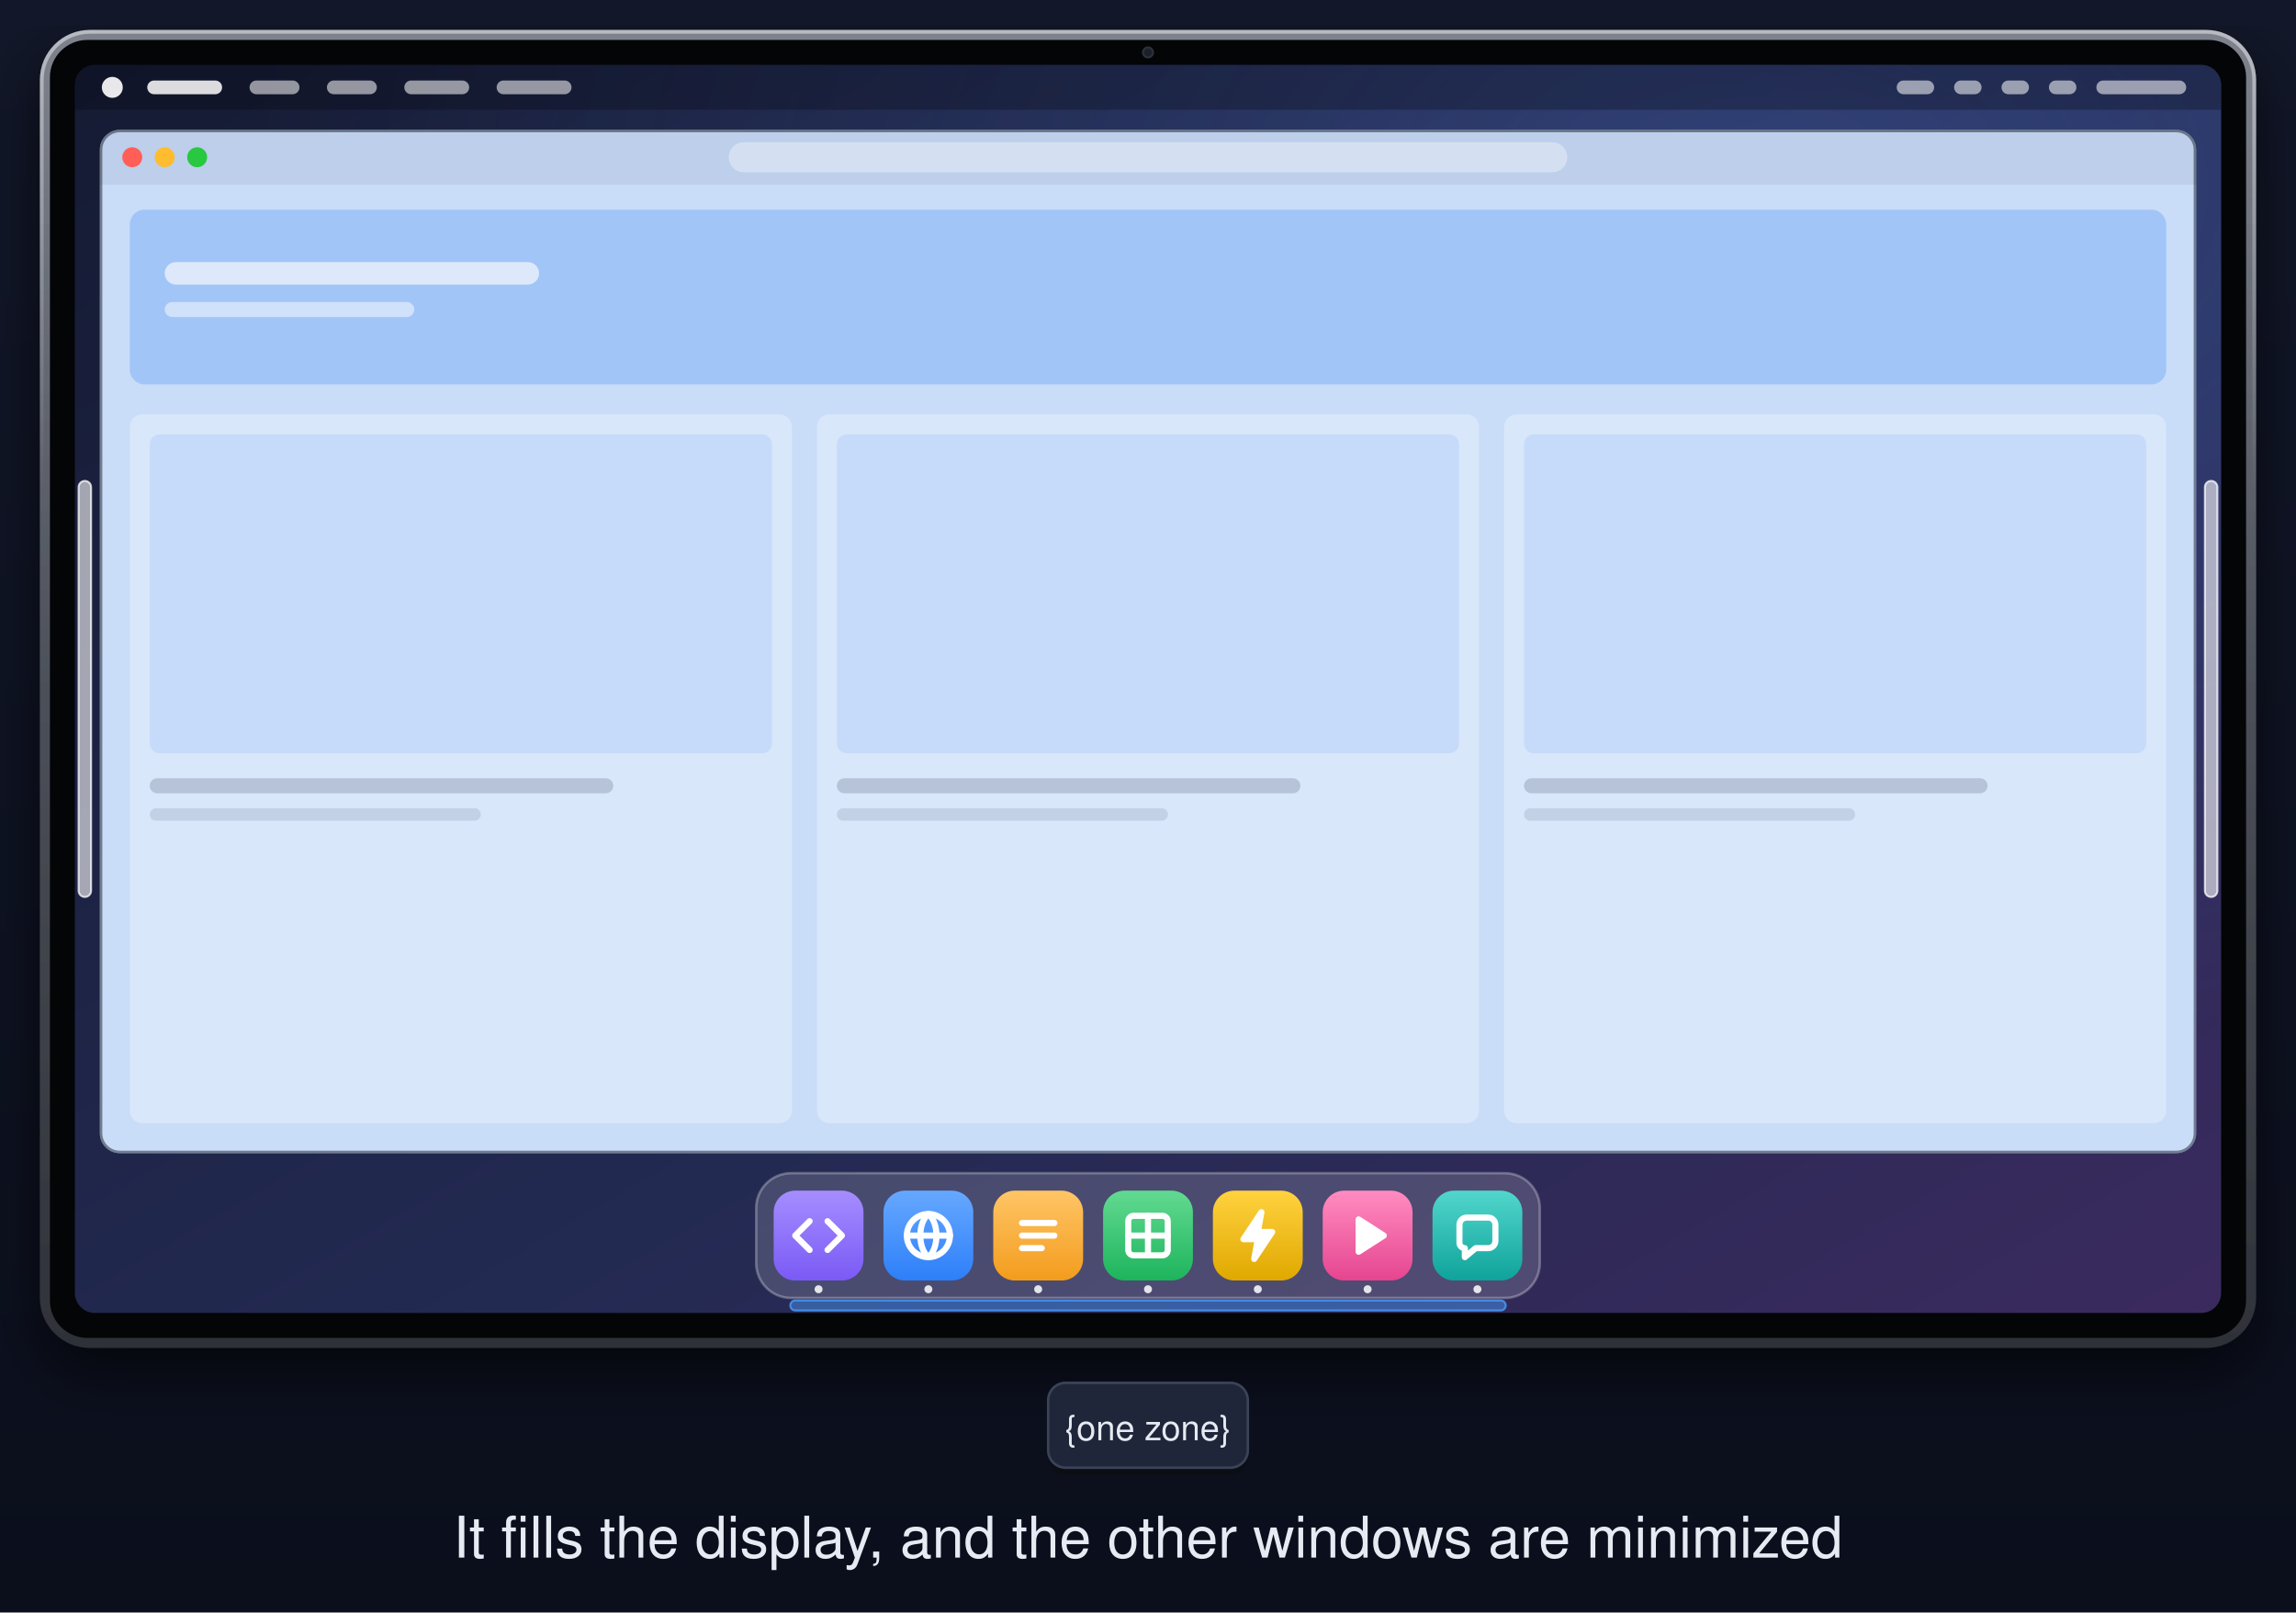
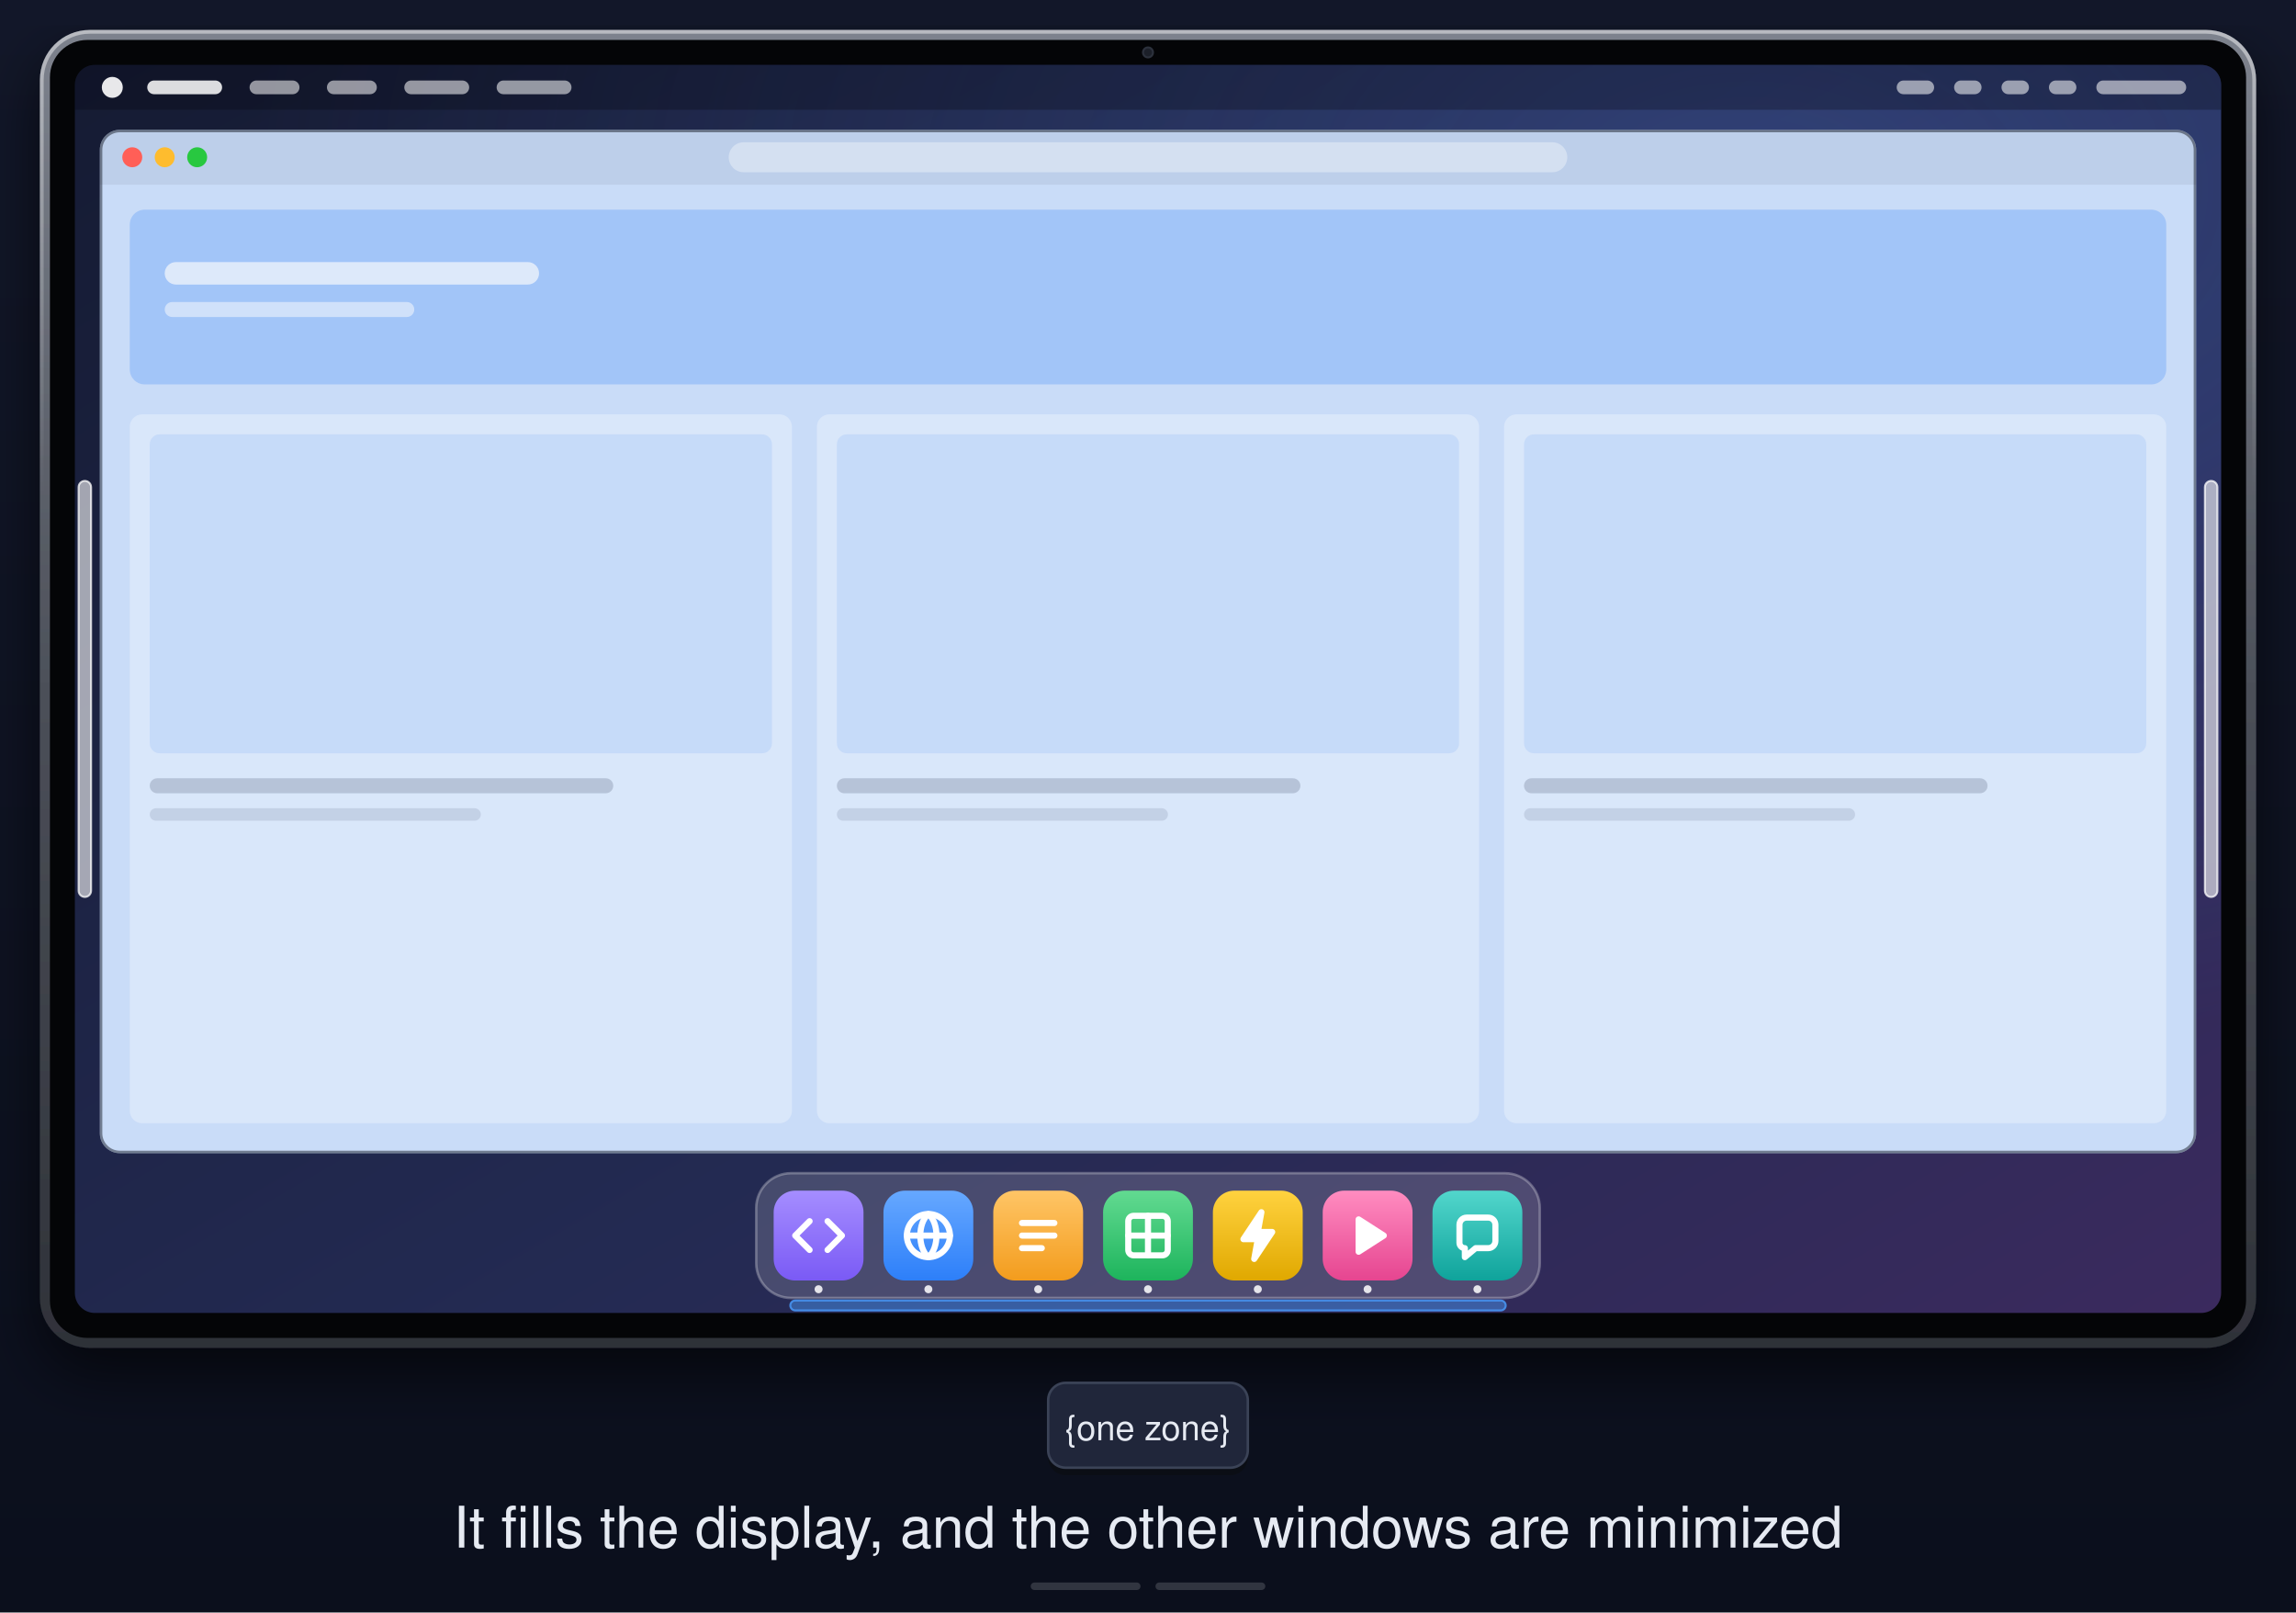
<svg xmlns="http://www.w3.org/2000/svg" viewBox="0 0 920 646" role="img" aria-labelledby="title">
  <defs>
    <linearGradient id="rim" x1="0" y1="0" x2="0" y2="1">
      <stop offset="0" stop-color="#7d828d" />
      <stop offset=".5" stop-color="#4c5059" />
      <stop offset="1" stop-color="#2f3239" />
    </linearGradient>
    <linearGradient id="rimEdge" x1="0" y1="0" x2="0" y2="1">
      <stop offset="0" stop-color="#fff" stop-opacity=".45" />
      <stop offset=".35" stop-color="#fff" stop-opacity="0" />
    </linearGradient>
    <filter id="dshadow" x="-10%" y="-10%" width="120%" height="135%">
      <feDropShadow dx="0" dy="10" stdDeviation="12" flood-color="#000" flood-opacity=".6" />
    </filter>
    <linearGradient id="stage" x1="0" y1="0" x2="0" y2="1">
      <stop offset="0" stop-color="#121729" />
      <stop offset="1" stop-color="#0b0f1c" />
    </linearGradient>
    <linearGradient id="wall1" x1="0" y1="0" x2="1" y2="1">
      <stop offset="0" stop-color="#151b33" />
      <stop offset=".6" stop-color="#232a52" />
      <stop offset="1" stop-color="#3b2a5e" />
    </linearGradient>
    <radialGradient id="wallGlow" cx=".78" cy=".1" r=".7">
      <stop offset="0" stop-color="#5b7fe0" stop-opacity=".3" />
      <stop offset="1" stop-color="#5b7fe0" stop-opacity="0" />
    </radialGradient>
    <linearGradient id="g-purple" x1="0" y1="0" x2="0" y2="1">
      <stop offset="0" stop-color="#a58dff" />
      <stop offset="1" stop-color="#7a5af5" />
    </linearGradient>
    <linearGradient id="g-blue" x1="0" y1="0" x2="0" y2="1">
      <stop offset="0" stop-color="#66a8ff" />
      <stop offset="1" stop-color="#2d7ff9" />
    </linearGradient>
    <linearGradient id="g-orange" x1="0" y1="0" x2="0" y2="1">
      <stop offset="0" stop-color="#ffc566" />
      <stop offset="1" stop-color="#f39c1d" />
    </linearGradient>
    <linearGradient id="g-green" x1="0" y1="0" x2="0" y2="1">
      <stop offset="0" stop-color="#62da91" />
      <stop offset="1" stop-color="#1db45c" />
    </linearGradient>
    <linearGradient id="g-amber" x1="0" y1="0" x2="0" y2="1">
      <stop offset="0" stop-color="#ffd23f" />
      <stop offset="1" stop-color="#e0a800" />
    </linearGradient>
    <linearGradient id="g-pink" x1="0" y1="0" x2="0" y2="1">
      <stop offset="0" stop-color="#ff8cc0" />
      <stop offset="1" stop-color="#e64590" />
    </linearGradient>
    <linearGradient id="g-teal" x1="0" y1="0" x2="0" y2="1">
      <stop offset="0" stop-color="#52d6cc" />
      <stop offset="1" stop-color="#0fa39b" />
    </linearGradient>
    <symbol id="ic-purple" viewBox="0 0 50 50">
      <rect width="50" height="50" rx="12" fill="url(#g-purple)" />
      <g fill="none" stroke="#fff" stroke-width="3.4" stroke-linecap="round" stroke-linejoin="round">
        <path d="M20 17l-8 8 8 8M30 17l8 8-8 8" />
      </g>
    </symbol>
    <symbol id="ic-blue" viewBox="0 0 50 50">
      <rect width="50" height="50" rx="12" fill="url(#g-blue)" />
      <g fill="none" stroke="#fff" stroke-width="3.4" stroke-linecap="round" stroke-linejoin="round">
        <circle cx="25" cy="25" r="12" />
        <path d="M13 25h24M25 13c-6 5-6 19 0 24M25 13c6 5 6 19 0 24" />
      </g>
    </symbol>
    <symbol id="ic-orange" viewBox="0 0 50 50">
      <rect width="50" height="50" rx="12" fill="url(#g-orange)" />
      <g fill="none" stroke="#fff" stroke-width="3.4" stroke-linecap="round" stroke-linejoin="round">
        <path d="M16 18h18M16 25h18M16 32h11" />
      </g>
    </symbol>
    <symbol id="ic-green" viewBox="0 0 50 50">
      <rect width="50" height="50" rx="12" fill="url(#g-green)" />
      <g fill="none" stroke="#fff" stroke-width="3.4" stroke-linecap="round" stroke-linejoin="round">
        <rect x="14" y="14" width="22" height="22" rx="3" />
        <path d="M14 25h22M25 14v22" />
      </g>
    </symbol>
    <symbol id="ic-amber" viewBox="0 0 50 50">
      <rect width="50" height="50" rx="12" fill="url(#g-amber)" />
      <g fill="none" stroke="#fff" stroke-width="3.4" stroke-linecap="round" stroke-linejoin="round">
        <path d="M27 12l-10 15h8l-2 11 10-15h-8z" fill="#fff" />
      </g>
    </symbol>
    <symbol id="ic-pink" viewBox="0 0 50 50">
      <rect width="50" height="50" rx="12" fill="url(#g-pink)" />
      <g fill="none" stroke="#fff" stroke-width="3.4" stroke-linecap="round" stroke-linejoin="round">
        <path d="M20 16l14 9-14 9z" fill="#fff" />
      </g>
    </symbol>
    <symbol id="ic-teal" viewBox="0 0 50 50">
      <rect width="50" height="50" rx="12" fill="url(#g-teal)" />
      <g fill="none" stroke="#fff" stroke-width="3.4" stroke-linecap="round" stroke-linejoin="round">
        <path d="M15 19a4 4 0 0 1 4-4h12a4 4 0 0 1 4 4v9a4 4 0 0 1-4 4h-7l-6 5v-5a3 3 0 0 1-3-3z" />
      </g>
    </symbol>
    <filter id="glow" x="-10%" y="-15%" width="120%" height="130%">
      <feGaussianBlur stdDeviation="3.5" />
    </filter>
    <filter id="shadow" x="-20%" y="-20%" width="140%" height="150%">
      <feDropShadow dx="0" dy="7" stdDeviation="9" flood-color="#000" flood-opacity=".45" />
    </filter>
    <filter id="cshadow" x="-60%" y="-60%" width="220%" height="220%">
      <feDropShadow dx="0" dy="1.2" stdDeviation="1.1" flood-color="#000" flood-opacity=".5" />
    </filter>
    <clipPath id="screens">
      <rect x="30" y="26" width="860" height="500" rx="8" />
    </clipPath>
  </defs>
  <style>
- @keyframes kone{0.000%{transform:translateY(0px)}22.857%{transform:translateY(0px)}23.714%{transform:translateY(2px)}27.143%{transform:translateY(2px)}28.000%{transform:translateY(0px)}100.000%{transform:translateY(0px)}}
- .kone{animation:kone 7s linear infinite;transform:translateY(0px)}
- @keyframes konehi{0.000%{opacity:0}22.857%{opacity:0}23.714%{opacity:1}27.143%{opacity:1}28.000%{opacity:0}100.000%{opacity:0}}
- .konehi{animation:konehi 7s linear infinite;opacity:0}
- @keyframes others{0.000%{opacity:1}23.571%{opacity:1}25.714%{opacity:0}86.786%{opacity:0}86.800%{opacity:1}100.000%{opacity:1}}
- .others{animation:others 7s linear infinite;opacity:0}
- @keyframes grow{0.000%{transform:translate(424px,0px) scale(0.4952,0.4902)}25.714%{transform:translate(424px,0px) scale(0.4952,0.4902);animation-timing-function:cubic-bezier(0.45,0,0.25,1)}32.143%{transform:translate(0px,0px) scale(1,1)}86.786%{transform:translate(0px,0px) scale(1,1)}86.800%{transform:translate(424px,0px) scale(0.4952,0.4902)}100.000%{transform:translate(424px,0px) scale(0.4952,0.4902)}}
- .grow{animation:grow 7s linear infinite;transform:translate(0px,0px) scale(1,1);transform-origin:40px 52px}
- @keyframes large{0.000%{opacity:0}25.714%{opacity:0}25.729%{opacity:1}86.786%{opacity:1}86.800%{opacity:0}100.000%{opacity:0}}
- .large{animation:large 7s linear infinite;opacity:1}
- @keyframes small{0.000%{opacity:1}25.714%{opacity:1}25.729%{opacity:0}86.786%{opacity:0}86.800%{opacity:1}100.000%{opacity:1}}
- .small{animation:small 7s linear infinite;opacity:0}
- @keyframes nzbar{0.000%{opacity:0}30.000%{opacity:0}32.857%{opacity:1}86.786%{opacity:1}86.800%{opacity:0}100.000%{opacity:0}}
- .nzbar{animation:nzbar 7s linear infinite;opacity:1}
- @keyframes cap0{0.000%{opacity:0}4.286%{opacity:0}7.143%{opacity:1}37.143%{opacity:1}40.000%{opacity:0}100.000%{opacity:0}}
- .cap0{animation:cap0 7s linear infinite;opacity:0}
- @keyframes cap1{0.000%{opacity:0}41.429%{opacity:0}44.286%{opacity:1}80.000%{opacity:1}82.857%{opacity:0}100.000%{opacity:0}}
- .cap1{animation:cap1 7s linear infinite;opacity:1}
- @keyframes curtain{0.000%{opacity:0}80.714%{opacity:0}85.714%{opacity:1}87.857%{opacity:1}92.857%{opacity:0}100.000%{opacity:0}}
- .curtain{animation:curtain 7s linear infinite;opacity:0}
+ @keyframes kone{0.000%{transform:translateY(0px)}24.276%{transform:translateY(0px)}24.909%{transform:translateY(2px)}27.442%{transform:translateY(2px)}28.075%{transform:translateY(0px)}100.000%{transform:translateY(0px)}}
+ .kone{animation:kone 9.47s linear infinite;transform:translateY(0px)}
+ @keyframes konehi{0.000%{opacity:0}24.276%{opacity:0}24.909%{opacity:1}27.442%{opacity:1}28.075%{opacity:0}100.000%{opacity:0}}
+ .konehi{animation:konehi 9.47s linear infinite;opacity:0}
+ @keyframes others{0.000%{opacity:1}24.803%{opacity:1}26.387%{opacity:0}87.208%{opacity:0}87.218%{opacity:1}100.000%{opacity:1}}
+ .others{animation:others 9.47s linear infinite;opacity:0}
+ @keyframes grow{0.000%{transform:translate(424px,0px) scale(0.4952,0.4902)}26.387%{transform:translate(424px,0px) scale(0.4952,0.4902);animation-timing-function:cubic-bezier(0.45,0,0.25,1)}31.136%{transform:translate(0px,0px) scale(1,1)}87.208%{transform:translate(0px,0px) scale(1,1)}87.218%{transform:translate(424px,0px) scale(0.4952,0.4902)}100.000%{transform:translate(424px,0px) scale(0.4952,0.4902)}}
+ .grow{animation:grow 9.47s linear infinite;transform:translate(0px,0px) scale(1,1);transform-origin:40px 52px}
+ @keyframes large{0.000%{opacity:0}26.387%{opacity:0}26.397%{opacity:1}87.208%{opacity:1}87.218%{opacity:0}100.000%{opacity:0}}
+ .large{animation:large 9.47s linear infinite;opacity:1}
+ @keyframes small{0.000%{opacity:1}26.387%{opacity:1}26.397%{opacity:0}87.208%{opacity:0}87.218%{opacity:1}100.000%{opacity:1}}
+ .small{animation:small 9.47s linear infinite;opacity:0}
+ @keyframes nzbar{0.000%{opacity:0}29.553%{opacity:0}31.664%{opacity:1}87.208%{opacity:1}87.218%{opacity:0}100.000%{opacity:0}}
+ .nzbar{animation:nzbar 9.47s linear infinite;opacity:1}
+ @keyframes cap0{0.000%{opacity:0}4.750%{opacity:0}6.861%{opacity:1}36.414%{opacity:1}38.524%{opacity:0}100.000%{opacity:0}}
+ .cap0{animation:cap0 9.47s linear infinite;opacity:0}
+ @keyframes cap1{0.000%{opacity:0}40.108%{opacity:0}42.219%{opacity:1}81.799%{opacity:1}83.909%{opacity:0}100.000%{opacity:0}}
+ .cap1{animation:cap1 9.47s linear infinite;opacity:1}
+ @keyframes pg0{0.000%{transform:scaleX(0)}40.108%{transform:scaleX(1)}87.208%{transform:scaleX(1)}87.218%{transform:scaleX(0)}100.000%{transform:scaleX(0)}}
+ .pg0{animation:pg0 9.47s linear infinite;transform:scaleX(0);transform-origin:413px 634px}
+ @keyframes pg1{0.000%{transform:scaleX(0)}40.108%{transform:scaleX(0)}86.020%{transform:scaleX(1)}87.208%{transform:scaleX(1)}87.218%{transform:scaleX(0)}100.000%{transform:scaleX(0)}}
+ .pg1{animation:pg1 9.47s linear infinite;transform:scaleX(0);transform-origin:463px 634px}
+ @keyframes curtain{0.000%{opacity:0}82.326%{opacity:0}86.020%{opacity:1}88.390%{opacity:1}92.084%{opacity:0}100.000%{opacity:0}}
+ .curtain{animation:curtain 9.47s linear infinite;opacity:0}
</style>
  <rect x="0" y="0" width="920" height="646" fill="url(#stage)" />
  <rect x="16" y="12" width="888" height="528" rx="20" fill="url(#rim)" filter="url(#dshadow)" />
  <rect x="16.75" y="12.75" width="886.5" height="526.5" rx="19.25" fill="none" stroke="url(#rimEdge)" stroke-width="1.5" />
  <rect x="20" y="16" width="880" height="520" rx="15" fill="#040507" />
  <circle cx="460" cy="21" r="2" fill="#1c2029" stroke="#2c313c" stroke-width=".8" />
  <g clip-path="url(#screens)">
    <rect x="30" y="26" width="860" height="500" fill="url(#wall1)" />
    <rect x="30" y="26" width="860" height="500" fill="url(#wallGlow)" />
    <rect x="30" y="26" width="860" height="18" fill="#05070d" fill-opacity=".28" />
    <circle cx="45" cy="35" r="4.2" fill="#fff" fill-opacity=".9" />
    <rect x="59" y="32.25" width="30" height="5.5" rx="2.75" fill="#fff" fill-opacity="0.85" />
    <rect x="100" y="32.25" width="20" height="5.5" rx="2.75" fill="#fff" fill-opacity="0.55" />
    <rect x="131" y="32.25" width="20" height="5.5" rx="2.75" fill="#fff" fill-opacity="0.55" />
    <rect x="162" y="32.25" width="26" height="5.5" rx="2.75" fill="#fff" fill-opacity="0.55" />
    <rect x="199" y="32.25" width="30" height="5.5" rx="2.75" fill="#fff" fill-opacity="0.55" />
    <rect x="840" y="32.25" width="36" height="5.5" rx="2.75" fill="#fff" fill-opacity="0.55" />
    <rect x="821" y="32.25" width="11" height="5.5" rx="2.75" fill="#fff" fill-opacity="0.55" />
    <rect x="802" y="32.25" width="11" height="5.5" rx="2.75" fill="#fff" fill-opacity="0.55" />
    <rect x="783" y="32.25" width="11" height="5.5" rx="2.75" fill="#fff" fill-opacity="0.55" />
    <rect x="760" y="32.25" width="15" height="5.5" rx="2.75" fill="#fff" fill-opacity="0.55" />
    <rect x="303" y="470" width="314" height="50" rx="14" fill="#fff" fill-opacity=".16" stroke="#fff" stroke-opacity=".28" />
    <use href="#ic-purple" x="310" y="477" width="36" height="36" />
    <circle cx="328" cy="516.5" r="1.6" fill="#fff" fill-opacity=".85" />
    <use href="#ic-blue" x="354" y="477" width="36" height="36" />
    <circle cx="372" cy="516.5" r="1.6" fill="#fff" fill-opacity=".85" />
    <use href="#ic-orange" x="398" y="477" width="36" height="36" />
    <circle cx="416" cy="516.5" r="1.6" fill="#fff" fill-opacity=".85" />
    <use href="#ic-green" x="442" y="477" width="36" height="36" />
    <circle cx="460" cy="516.5" r="1.6" fill="#fff" fill-opacity=".85" />
    <use href="#ic-amber" x="486" y="477" width="36" height="36" />
    <circle cx="504" cy="516.5" r="1.6" fill="#fff" fill-opacity=".85" />
    <use href="#ic-pink" x="530" y="477" width="36" height="36" />
    <circle cx="548" cy="516.5" r="1.6" fill="#fff" fill-opacity=".85" />
    <use href="#ic-teal" x="574" y="477" width="36" height="36" />
    <circle cx="592" cy="516.5" r="1.6" fill="#fff" fill-opacity=".85" />
    <rect x="316.67" y="521" width="286.67" height="4" rx="2" fill="#4a9eff" fill-opacity=".45" stroke="#4a9eff" stroke-opacity=".8" stroke-width=".8" />
    <g class="others">
      <rect x="40" y="52" width="416" height="410" rx="8" fill="#3b3458" />
      <path d="M40 74V60a8 8 0 0 1 8-8H448a8 8 0 0 1 8 8V74z" fill="#fff" fill-opacity=".08" />
      <g opacity="0.5">
        <rect x="52" y="88" width="12" height="5" rx="2.5" fill="#fff" fill-opacity="0.2" />
        <rect x="74" y="88" width="37" height="6" rx="3" fill="#e5e7eb" fill-opacity="0.75" />
        <rect x="119" y="88" width="79" height="6" rx="3" fill="#e5e7eb" fill-opacity="0.75" />
        <rect x="52" y="105" width="12" height="5" rx="2.5" fill="#fff" fill-opacity="0.2" />
        <rect x="74" y="105" width="84" height="6" rx="3" fill="#c4b5fd" fill-opacity="0.75" />
        <rect x="52" y="122" width="12" height="5" rx="2.5" fill="#fff" fill-opacity="0.2" />
        <rect x="92" y="122" width="22" height="6" rx="3" fill="#e5e7eb" fill-opacity="0.75" />
        <rect x="122" y="122" width="56" height="6" rx="3" fill="#7dd3c0" fill-opacity="0.75" />
        <rect x="186" y="122" width="35" height="6" rx="3" fill="#fcd34d" fill-opacity="0.75" />
        <rect x="52" y="139" width="12" height="5" rx="2.5" fill="#fff" fill-opacity="0.2" />
        <rect x="52" y="156" width="12" height="5" rx="2.5" fill="#fff" fill-opacity="0.2" />
        <rect x="52" y="173" width="12" height="5" rx="2.5" fill="#fff" fill-opacity="0.2" />
        <rect x="92" y="173" width="76" height="6" rx="3" fill="#c4b5fd" fill-opacity="0.75" />
        <rect x="176" y="173" width="89" height="6" rx="3" fill="#7dd3c0" fill-opacity="0.75" />
        <rect x="52" y="190" width="12" height="5" rx="2.5" fill="#fff" fill-opacity="0.2" />
        <rect x="92" y="190" width="66" height="6" rx="3" fill="#7dd3c0" fill-opacity="0.75" />
        <rect x="166" y="190" width="50" height="6" rx="3" fill="#e5e7eb" fill-opacity="0.75" />
        <rect x="52" y="207" width="12" height="5" rx="2.5" fill="#fff" fill-opacity="0.2" />
        <rect x="74" y="207" width="34" height="6" rx="3" fill="#7dd3c0" fill-opacity="0.75" />
        <rect x="116" y="207" width="59" height="6" rx="3" fill="#c4b5fd" fill-opacity="0.75" />
        <rect x="183" y="207" width="64" height="6" rx="3" fill="#e5e7eb" fill-opacity="0.75" />
        <rect x="52" y="224" width="12" height="5" rx="2.5" fill="#fff" fill-opacity="0.2" />
        <rect x="92" y="224" width="60" height="6" rx="3" fill="#fcd34d" fill-opacity="0.75" />
        <rect x="160" y="224" width="85" height="6" rx="3" fill="#e5e7eb" fill-opacity="0.75" />
        <rect x="52" y="241" width="12" height="5" rx="2.5" fill="#fff" fill-opacity="0.2" />
        <rect x="74" y="241" width="53" height="6" rx="3" fill="#e5e7eb" fill-opacity="0.75" />
        <rect x="135" y="241" width="75" height="6" rx="3" fill="#7dd3c0" fill-opacity="0.75" />
        <rect x="218" y="241" width="68" height="6" rx="3" fill="#e5e7eb" fill-opacity="0.75" />
        <rect x="52" y="258" width="12" height="5" rx="2.5" fill="#fff" fill-opacity="0.2" />
        <rect x="128" y="258" width="33" height="6" rx="3" fill="#e5e7eb" fill-opacity="0.75" />
        <rect x="169" y="258" width="87" height="6" rx="3" fill="#c4b5fd" fill-opacity="0.75" />
        <rect x="52" y="275" width="12" height="5" rx="2.5" fill="#fff" fill-opacity="0.2" />
        <rect x="110" y="275" width="69" height="6" rx="3" fill="#e5e7eb" fill-opacity="0.75" />
        <rect x="187" y="275" width="25" height="6" rx="3" fill="#e5e7eb" fill-opacity="0.75" />
        <rect x="220" y="275" width="27" height="6" rx="3" fill="#fcd34d" fill-opacity="0.75" />
        <rect x="52" y="292" width="12" height="5" rx="2.5" fill="#fff" fill-opacity="0.2" />
        <rect x="110" y="292" width="43" height="6" rx="3" fill="#7dd3c0" fill-opacity="0.75" />
        <rect x="161" y="292" width="86" height="6" rx="3" fill="#7dd3c0" fill-opacity="0.75" />
        <rect x="255" y="292" width="23" height="6" rx="3" fill="#7dd3c0" fill-opacity="0.75" />
        <rect x="52" y="309" width="12" height="5" rx="2.5" fill="#fff" fill-opacity="0.2" />
        <rect x="110" y="309" width="73" height="6" rx="3" fill="#e5e7eb" fill-opacity="0.75" />
        <rect x="191" y="309" width="66" height="6" rx="3" fill="#e5e7eb" fill-opacity="0.75" />
        <rect x="52" y="326" width="12" height="5" rx="2.5" fill="#fff" fill-opacity="0.2" />
        <rect x="92" y="326" width="71" height="6" rx="3" fill="#e5e7eb" fill-opacity="0.75" />
        <rect x="52" y="343" width="12" height="5" rx="2.5" fill="#fff" fill-opacity="0.2" />
        <rect x="110" y="343" width="76" height="6" rx="3" fill="#c4b5fd" fill-opacity="0.75" />
        <rect x="194" y="343" width="83" height="6" rx="3" fill="#fcd34d" fill-opacity="0.75" />
        <rect x="52" y="360" width="12" height="5" rx="2.5" fill="#fff" fill-opacity="0.2" />
        <rect x="74" y="360" width="84" height="6" rx="3" fill="#fcd34d" fill-opacity="0.75" />
        <rect x="166" y="360" width="75" height="6" rx="3" fill="#fcd34d" fill-opacity="0.75" />
        <rect x="249" y="360" width="22" height="6" rx="3" fill="#e5e7eb" fill-opacity="0.75" />
        <rect x="52" y="377" width="12" height="5" rx="2.5" fill="#fff" fill-opacity="0.2" />
        <rect x="110" y="377" width="80" height="6" rx="3" fill="#e5e7eb" fill-opacity="0.75" />
        <rect x="198" y="377" width="25" height="6" rx="3" fill="#7dd3c0" fill-opacity="0.75" />
        <rect x="52" y="394" width="12" height="5" rx="2.5" fill="#fff" fill-opacity="0.2" />
        <rect x="110" y="394" width="33" height="6" rx="3" fill="#e5e7eb" fill-opacity="0.75" />
        <rect x="151" y="394" width="54" height="6" rx="3" fill="#c4b5fd" fill-opacity="0.75" />
        <rect x="52" y="411" width="12" height="5" rx="2.5" fill="#fff" fill-opacity="0.2" />
        <rect x="128" y="411" width="32" height="6" rx="3" fill="#c4b5fd" fill-opacity="0.75" />
        <rect x="52" y="428" width="12" height="5" rx="2.5" fill="#fff" fill-opacity="0.2" />
        <rect x="92" y="428" width="56" height="6" rx="3" fill="#c4b5fd" fill-opacity="0.75" />
        <rect x="156" y="428" width="45" height="6" rx="3" fill="#fcd34d" fill-opacity="0.75" />
        <rect x="52" y="445" width="12" height="5" rx="2.5" fill="#fff" fill-opacity="0.2" />
        <rect x="74" y="445" width="54" height="6" rx="3" fill="#e5e7eb" fill-opacity="0.75" />
        <rect x="136" y="445" width="43" height="6" rx="3" fill="#fcd34d" fill-opacity="0.75" />
      </g>
      <circle cx="53" cy="63" r="4" fill="#ff5f57" />
      <circle cx="66" cy="63" r="4" fill="#febc2e" />
      <circle cx="79" cy="63" r="4" fill="#28c840" />
      <rect x="40.5" y="52.5" width="415" height="409" rx="7.5" fill="none" stroke="#070a14" stroke-opacity=".45" />
      <g class="off">
        <circle cx="53" cy="63" r="4" fill="#8b8f99" />
        <circle cx="66" cy="63" r="4" fill="#8b8f99" />
        <circle cx="79" cy="63" r="4" fill="#8b8f99" />
      </g>
      <rect x="464" y="261" width="416" height="201" rx="8" fill="#f3cf9f" />
      <path d="M464 283V269a8 8 0 0 1 8-8H872a8 8 0 0 1 8 8V283z" fill="#0b1020" fill-opacity=".06" />
      <g opacity="0.5">
        <rect x="470" y="289" width="135.44" height="167" rx="6" fill="#fff" fill-opacity=".25" />
        <rect x="474" y="292" width="127.44" height="30" rx="5" fill="#f39c1d" fill-opacity=".28" />
        <circle cx="484" cy="302" r="3.5" fill="#f39c1d" />
        <rect x="494" y="298.5" width="82.73" height="6" rx="3" fill="#5b6475" fill-opacity="0.55" />
        <rect x="494" y="309" width="66.61" height="4.5" rx="2.25" fill="#8b93a2" fill-opacity="0.5" />
        <circle cx="484" cy="340" r="3.5" fill="#f39c1d" />
        <rect x="494" y="336.5" width="49.53" height="6" rx="3" fill="#5b6475" fill-opacity="0.55" />
        <rect x="494" y="347" width="34.76" height="4.5" rx="2.25" fill="#8b93a2" fill-opacity="0.5" />
        <circle cx="484" cy="378" r="3.5" fill="#f39c1d" />
        <rect x="494" y="374.5" width="78.28" height="6" rx="3" fill="#5b6475" fill-opacity="0.55" />
        <rect x="494" y="385" width="58.79" height="4.5" rx="2.25" fill="#8b93a2" fill-opacity="0.5" />
        <circle cx="484" cy="416" r="3.5" fill="#f39c1d" />
        <rect x="494" y="412.5" width="72.16" height="6" rx="3" fill="#5b6475" fill-opacity="0.55" />
        <rect x="494" y="423" width="43" height="4.5" rx="2.25" fill="#8b93a2" fill-opacity="0.5" />
        <rect x="621.44" y="297" width="169.79" height="10" rx="5" fill="#4d5566" fill-opacity="0.6" />
        <rect x="621.44" y="321" width="199.55" height="5" rx="2.5" fill="#8b93a2" fill-opacity="0.45" />
        <rect x="621.44" y="334" width="199.64" height="5" rx="2.5" fill="#8b93a2" fill-opacity="0.45" />
        <rect x="621.44" y="347" width="196.85" height="5" rx="2.5" fill="#8b93a2" fill-opacity="0.45" />
        <rect x="621.44" y="360" width="150.7" height="5" rx="2.5" fill="#8b93a2" fill-opacity="0.45" />
        <rect x="621.44" y="373" width="180.42" height="5" rx="2.5" fill="#8b93a2" fill-opacity="0.45" />
        <rect x="621.44" y="386" width="176.36" height="5" rx="2.5" fill="#8b93a2" fill-opacity="0.45" />
        <rect x="621.44" y="399" width="212.33" height="5" rx="2.5" fill="#8b93a2" fill-opacity="0.45" />
        <rect x="621.44" y="412" width="241.99" height="5" rx="2.5" fill="#8b93a2" fill-opacity="0.45" />
        <rect x="621.44" y="425" width="237.04" height="5" rx="2.5" fill="#8b93a2" fill-opacity="0.45" />
        <rect x="621.44" y="438" width="192.81" height="5" rx="2.5" fill="#8b93a2" fill-opacity="0.45" />
      </g>
      <circle cx="477" cy="272" r="4" fill="#ff5f57" />
      <circle cx="490" cy="272" r="4" fill="#febc2e" />
      <circle cx="503" cy="272" r="4" fill="#28c840" />
      <rect x="464.5" y="261.5" width="415" height="200" rx="7.5" fill="none" stroke="#070a14" stroke-opacity=".45" />
      <g class="off">
        <circle cx="477" cy="272" r="4" fill="#8b8f99" />
        <circle cx="490" cy="272" r="4" fill="#8b8f99" />
        <circle cx="503" cy="272" r="4" fill="#8b8f99" />
      </g>
    </g>
    <g class="small">
      <rect x="464" y="52" width="416" height="201" rx="8" fill="#c9dcf8" />
      <path d="M464 74V60a8 8 0 0 1 8-8H872a8 8 0 0 1 8 8V74z" fill="#0b1020" fill-opacity=".06" />
      <g opacity="0.5">
        <rect x="588.8" y="57" width="166.4" height="12" rx="6" fill="#fff" fill-opacity=".7" />
        <rect x="476" y="84" width="392" height="51.52" rx="6" fill="#2d7ff9" fill-opacity=".5" />
        <rect x="490" y="99.46" width="150" height="9" rx="4.5" fill="#fff" fill-opacity="0.9" />
        <rect x="490" y="115.46" width="100" height="6" rx="3" fill="#fff" fill-opacity="0.7" />
        <rect x="476" y="147.52" width="124" height="93.48" rx="5" fill="#fff" fill-opacity=".6" />
        <rect x="484" y="155.52" width="108" height="42.07" rx="4" fill="#2d7ff9" fill-opacity=".2" />
        <rect x="484" y="207.59" width="86.8" height="6" rx="3" fill="#5b6475" fill-opacity="0.5" />
        <rect x="484" y="219.59" width="62" height="5" rx="2.5" fill="#8b93a2" fill-opacity="0.45" />
        <rect x="610" y="147.52" width="124" height="93.48" rx="5" fill="#fff" fill-opacity=".6" />
        <rect x="618" y="155.52" width="108" height="42.07" rx="4" fill="#2d7ff9" fill-opacity=".2" />
        <rect x="618" y="207.59" width="86.8" height="6" rx="3" fill="#5b6475" fill-opacity="0.5" />
        <rect x="618" y="219.59" width="62" height="5" rx="2.5" fill="#8b93a2" fill-opacity="0.45" />
        <rect x="744" y="147.52" width="124" height="93.48" rx="5" fill="#fff" fill-opacity=".6" />
        <rect x="752" y="155.52" width="108" height="42.07" rx="4" fill="#2d7ff9" fill-opacity=".2" />
        <rect x="752" y="207.59" width="86.8" height="6" rx="3" fill="#5b6475" fill-opacity="0.5" />
        <rect x="752" y="219.59" width="62" height="5" rx="2.5" fill="#8b93a2" fill-opacity="0.45" />
      </g>
      <circle cx="477" cy="63" r="4" fill="#ff5f57" />
      <circle cx="490" cy="63" r="4" fill="#febc2e" />
      <circle cx="503" cy="63" r="4" fill="#28c840" />
      <rect x="464.5" y="52.5" width="415" height="200" rx="7.5" fill="none" stroke="#070a14" stroke-opacity=".45" />
    </g>
    <g class="grow">
      <g class="large">
        <rect x="40" y="52" width="840" height="410" rx="8" fill="#c9dcf8" />
        <path d="M40 74V60a8 8 0 0 1 8-8H872a8 8 0 0 1 8 8V74z" fill="#0b1020" fill-opacity=".06" />
        <g opacity="0.5">
          <rect x="292" y="57" width="336" height="12" rx="6" fill="#fff" fill-opacity=".7" />
          <rect x="52" y="84" width="816" height="70" rx="6" fill="#2d7ff9" fill-opacity=".5" />
          <rect x="66" y="105" width="150" height="9" rx="4.5" fill="#fff" fill-opacity="0.9" />
          <rect x="66" y="121" width="100" height="6" rx="3" fill="#fff" fill-opacity="0.7" />
          <rect x="52" y="166" width="265.33" height="284" rx="5" fill="#fff" fill-opacity=".6" />
          <rect x="60" y="174" width="249.33" height="127.8" rx="4" fill="#2d7ff9" fill-opacity=".2" />
          <rect x="60" y="311.8" width="185.73" height="6" rx="3" fill="#5b6475" fill-opacity="0.5" />
          <rect x="60" y="323.8" width="132.67" height="5" rx="2.5" fill="#8b93a2" fill-opacity="0.45" />
          <rect x="327.33" y="166" width="265.33" height="284" rx="5" fill="#fff" fill-opacity=".6" />
          <rect x="335.33" y="174" width="249.33" height="127.8" rx="4" fill="#2d7ff9" fill-opacity=".2" />
          <rect x="335.33" y="311.8" width="185.73" height="6" rx="3" fill="#5b6475" fill-opacity="0.5" />
          <rect x="335.33" y="323.8" width="132.67" height="5" rx="2.5" fill="#8b93a2" fill-opacity="0.45" />
          <rect x="602.67" y="166" width="265.33" height="284" rx="5" fill="#fff" fill-opacity=".6" />
          <rect x="610.67" y="174" width="249.33" height="127.8" rx="4" fill="#2d7ff9" fill-opacity=".2" />
          <rect x="610.67" y="311.8" width="185.73" height="6" rx="3" fill="#5b6475" fill-opacity="0.5" />
          <rect x="610.67" y="323.8" width="132.67" height="5" rx="2.5" fill="#8b93a2" fill-opacity="0.45" />
        </g>
        <circle cx="53" cy="63" r="4" fill="#ff5f57" />
        <circle cx="66" cy="63" r="4" fill="#febc2e" />
        <circle cx="79" cy="63" r="4" fill="#28c840" />
        <rect x="40.5" y="52.5" width="839" height="409" rx="7.5" fill="none" stroke="#070a14" stroke-opacity=".45" />
      </g>
    </g>
    <rect x="31.5" y="192.67" width="5" height="166.67" rx="2.5" fill="#fff" fill-opacity=".6" stroke="#fff" stroke-opacity=".75" stroke-width=".8" />
    <g class="nzbar">
      <rect x="883.5" y="192.67" width="5" height="166.67" rx="2.5" fill="#fff" fill-opacity=".6" stroke="#fff" stroke-opacity=".75" stroke-width=".8" />
    </g>
  </g>
  <g class="keys">
    <rect x="420" y="557" width="80" height="34" rx="7" fill="#0b0e15" />
    <g class="kone">
      <rect x="420" y="554" width="80" height="34" rx="7" fill="#20263a" stroke="#3b4357" />
      <g class="konehi">
        <rect x="420" y="554" width="80" height="34" rx="7" fill="#4a9eff" fill-opacity=".6" />
      </g>
      <text x="460" y="577" text-anchor="middle" font-family="-apple-system, BlinkMacSystemFont, 'Segoe UI', Helvetica, Arial, sans-serif" font-size="14" font-weight="500" fill="#e6eaf2">{one zone}</text>
    </g>
  </g>
-   <text class="cap0" x="460" y="624" text-anchor="middle" font-family="-apple-system, BlinkMacSystemFont, 'Segoe UI', Helvetica, Arial, sans-serif" font-size="23" font-weight="500" fill="#e6eaf2">Keep only the focused window's zone</text>
-   <text class="cap1" x="460" y="624" text-anchor="middle" font-family="-apple-system, BlinkMacSystemFont, 'Segoe UI', Helvetica, Arial, sans-serif" font-size="23" font-weight="500" fill="#e6eaf2">It fills the display, and the other windows are minimized</text>
+   <text class="cap0" x="460" y="620" text-anchor="middle" font-family="-apple-system, BlinkMacSystemFont, 'Segoe UI', Helvetica, Arial, sans-serif" font-size="23" font-weight="500" fill="#e6eaf2">Keep only the focused window's zone</text>
+   <text class="cap1" x="460" y="620" text-anchor="middle" font-family="-apple-system, BlinkMacSystemFont, 'Segoe UI', Helvetica, Arial, sans-serif" font-size="23" font-weight="500" fill="#e6eaf2">It fills the display, and the other windows are minimized</text>
+   <rect x="413" y="634" width="44" height="3" rx="1.5" fill="#fff" fill-opacity=".16" />
+   <g class="pg0">
+     <rect x="413" y="634" width="44" height="3" rx="1.5" fill="#e6eaf2" fill-opacity=".8" />
+   </g>
+   <rect x="463" y="634" width="44" height="3" rx="1.5" fill="#fff" fill-opacity=".16" />
+   <g class="pg1">
+     <rect x="463" y="634" width="44" height="3" rx="1.5" fill="#e6eaf2" fill-opacity=".8" />
+   </g>
  <rect x="0" y="0" width="920" height="646" fill="url(#stage)" class="curtain" />
</svg>
